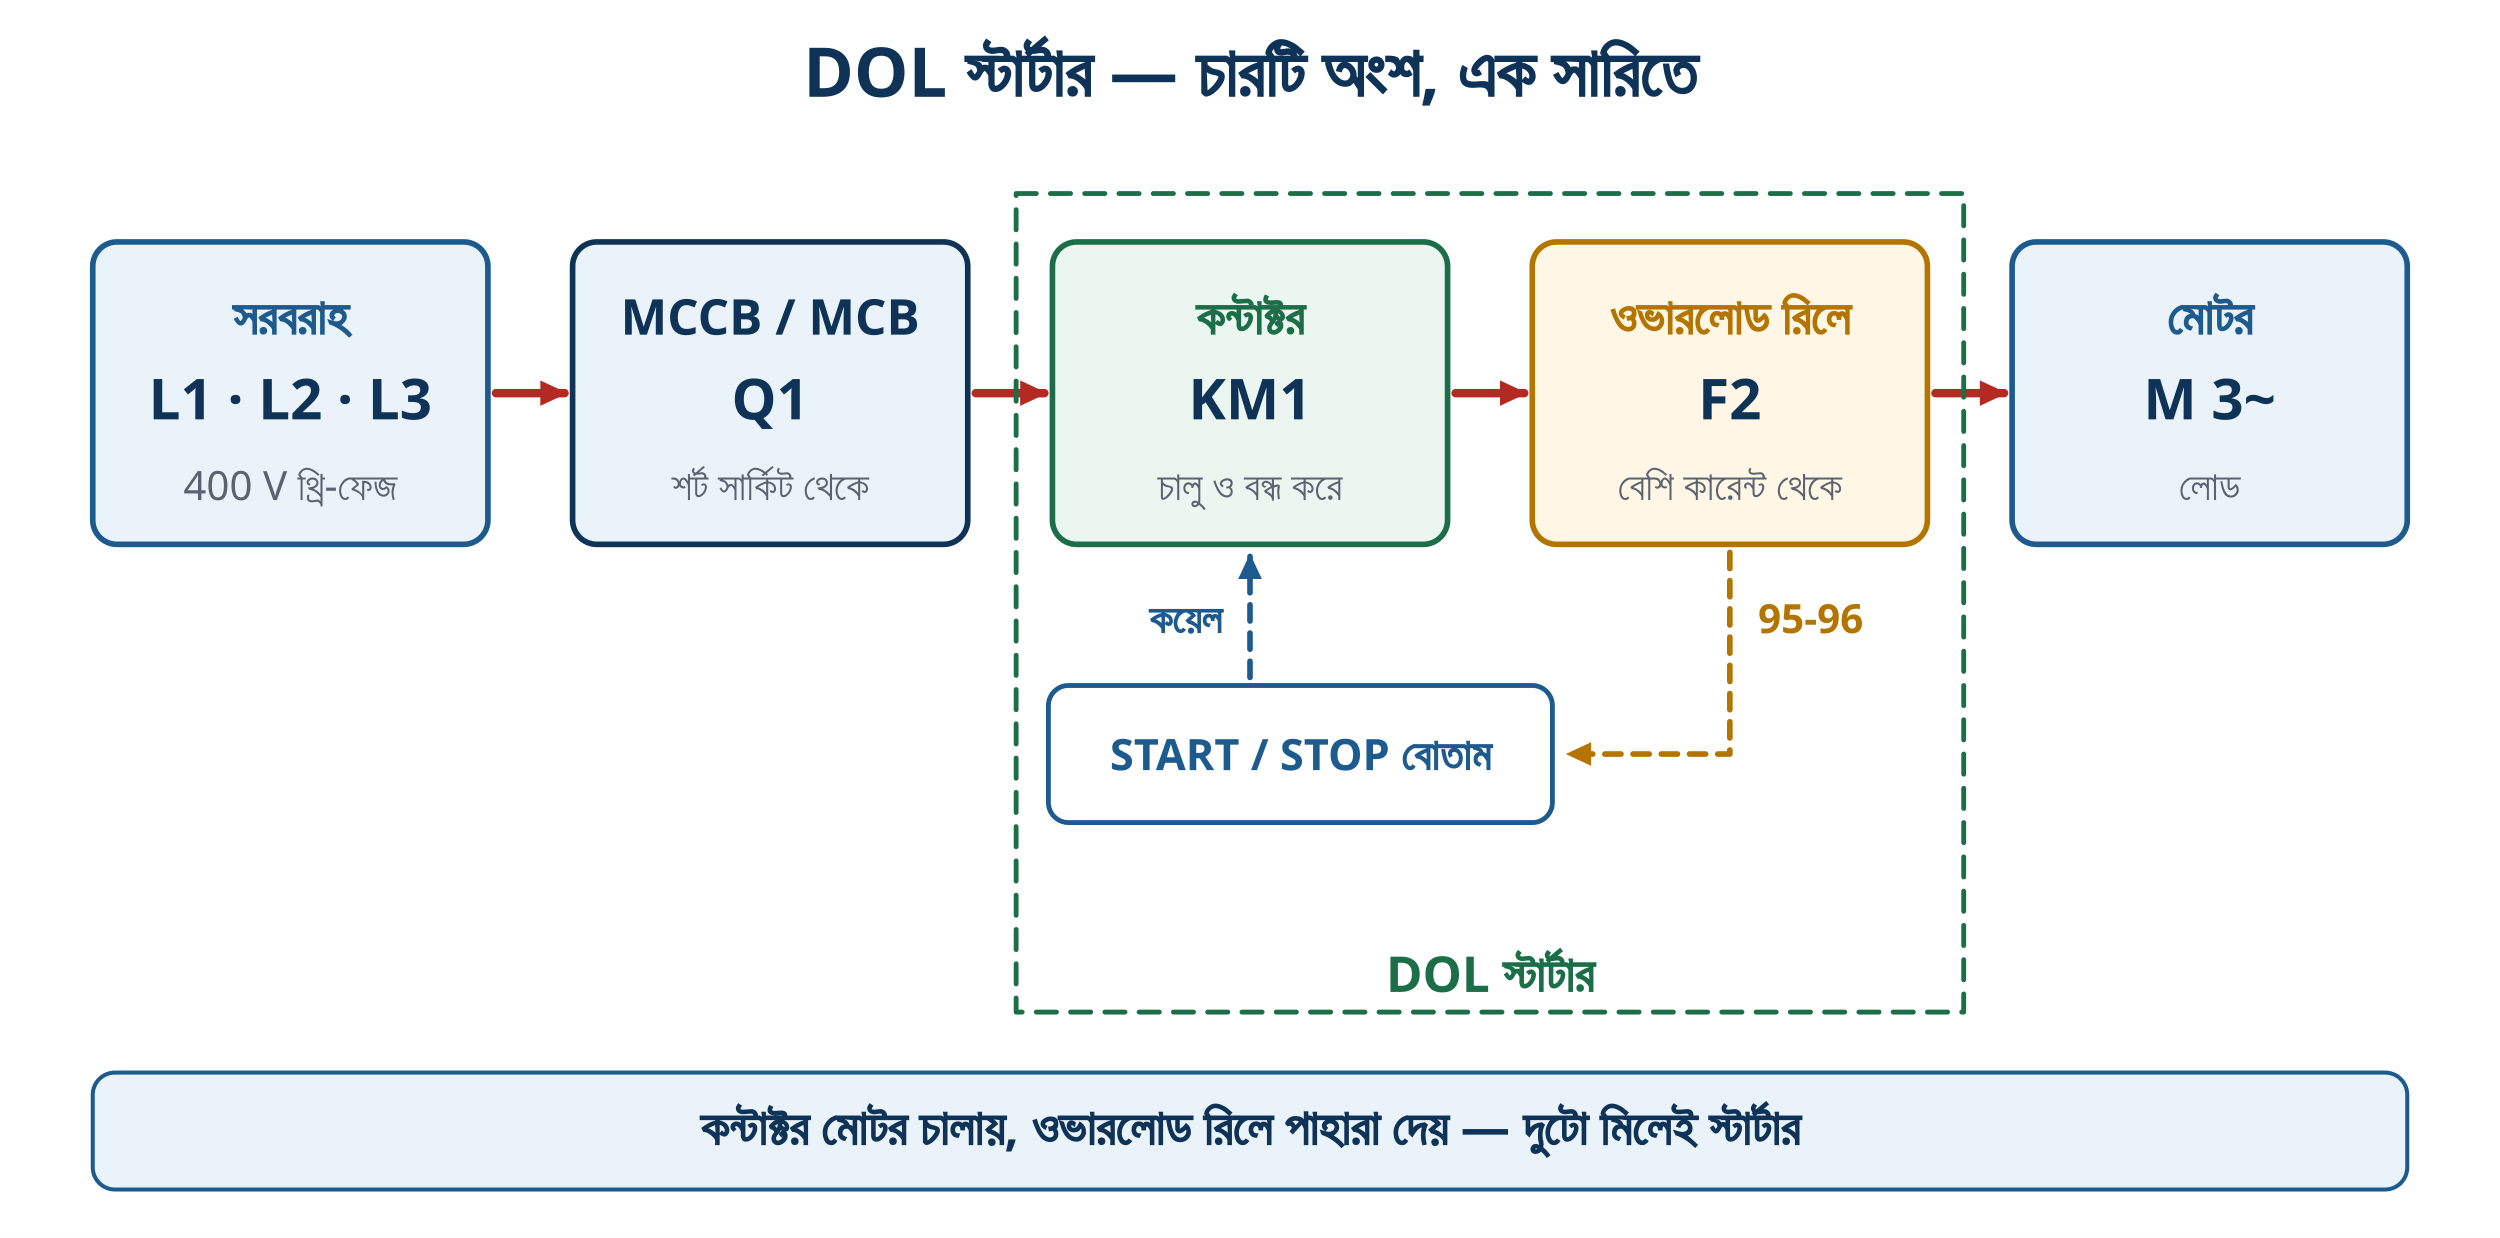
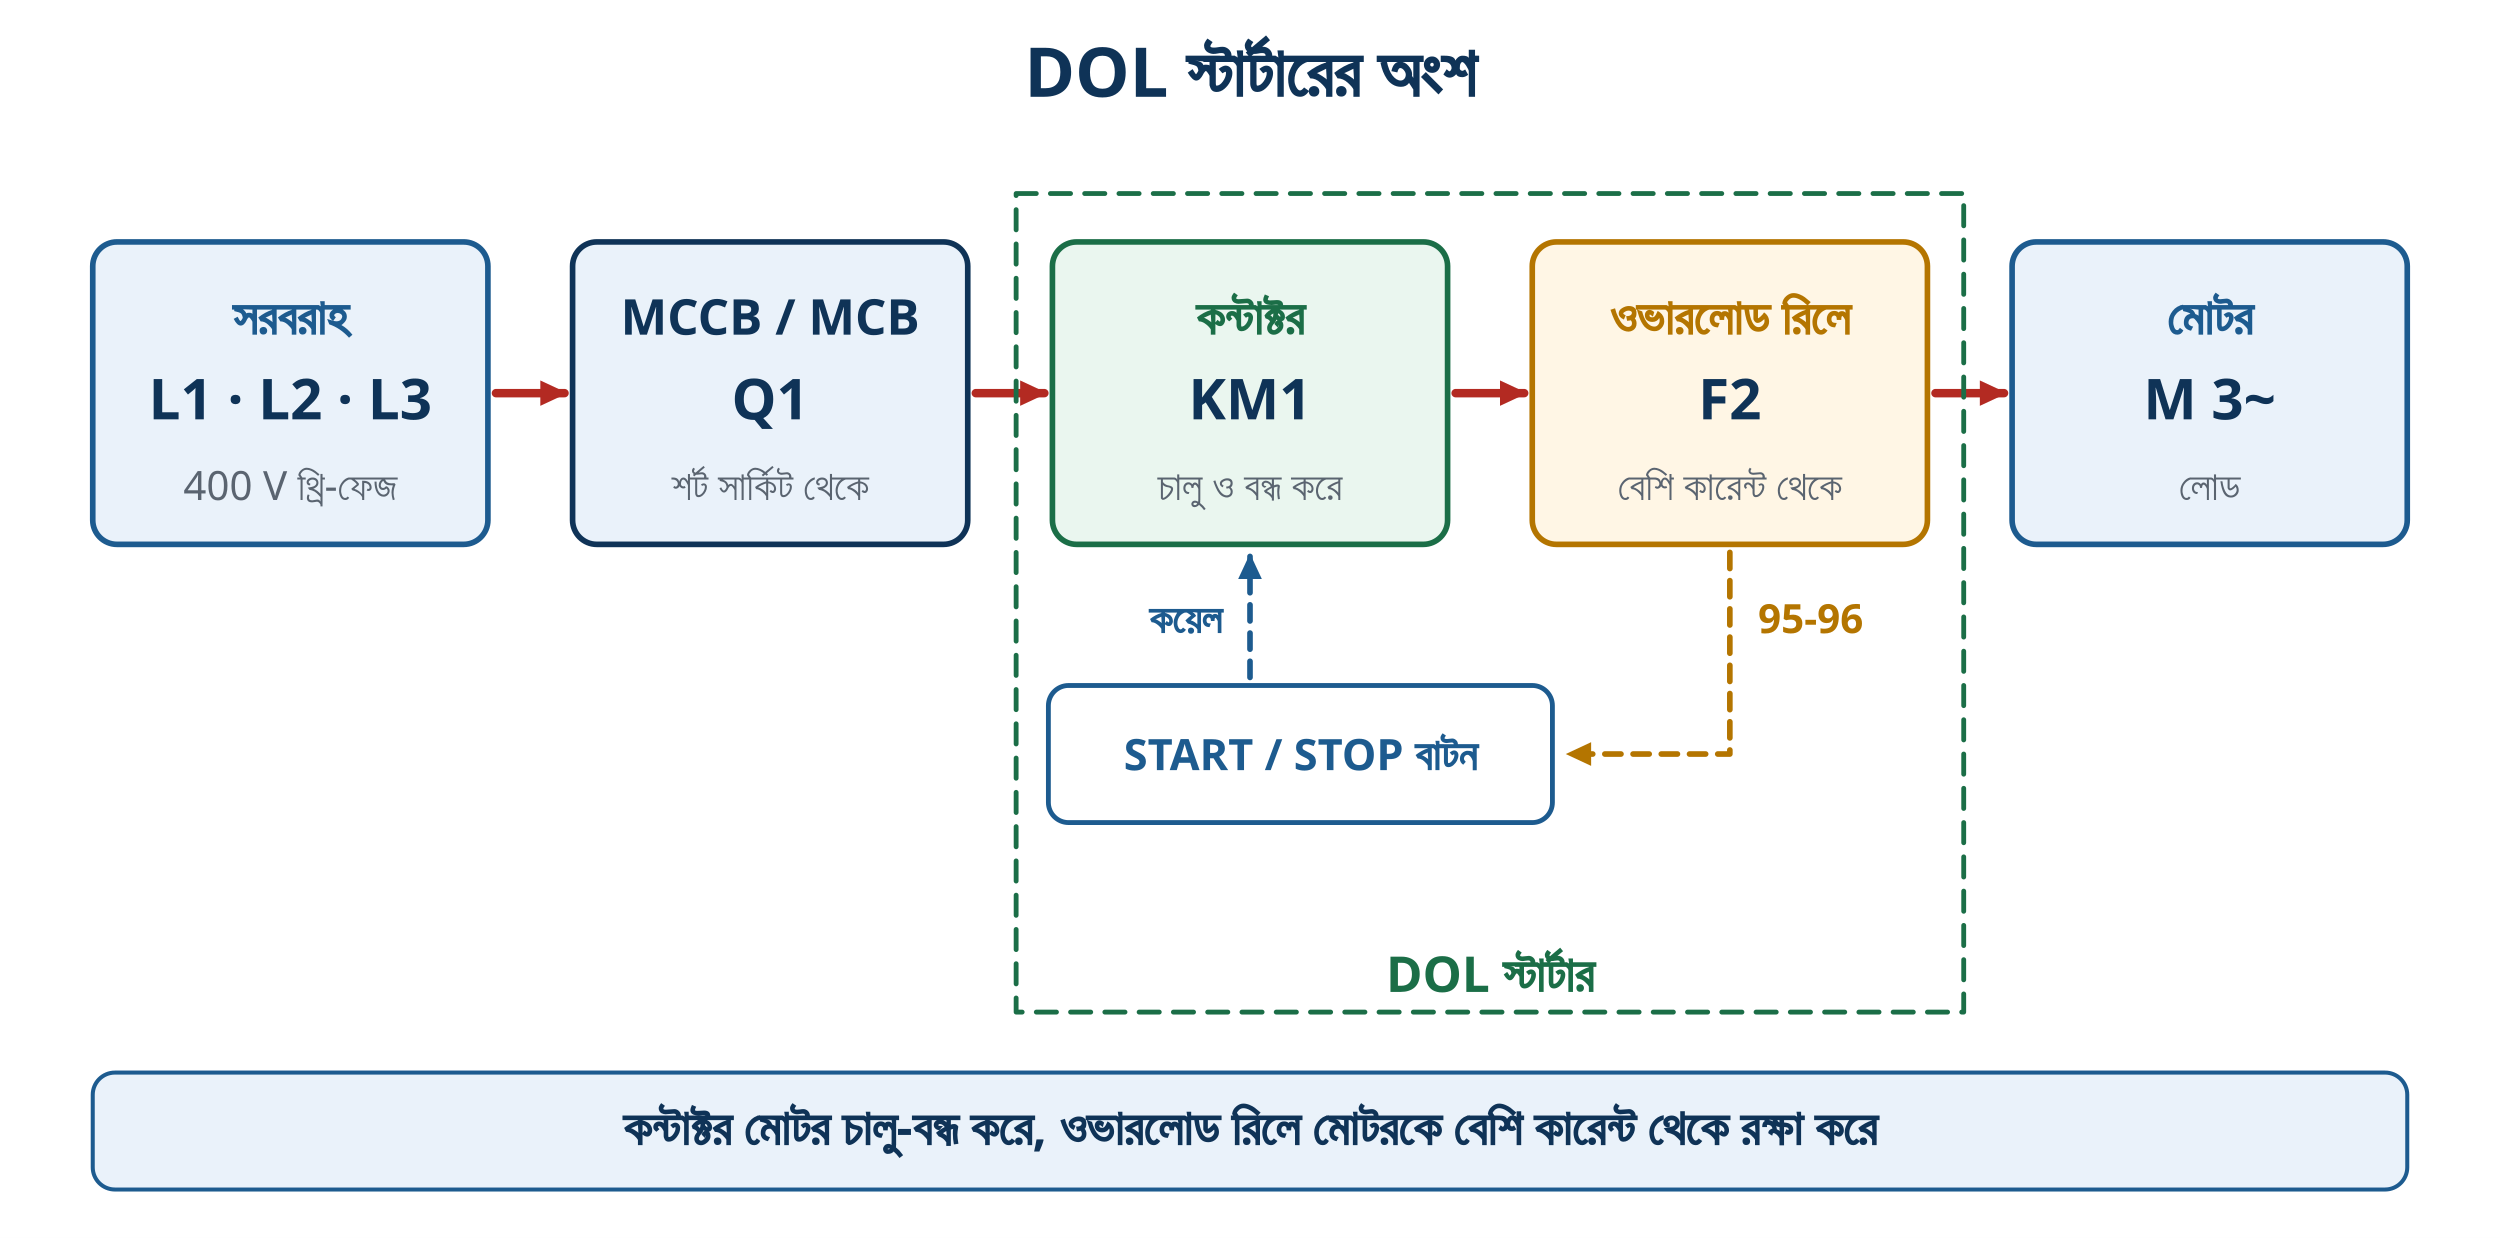
<svg xmlns="http://www.w3.org/2000/svg" width="1240" height="614" viewBox="0 0 1240 614">
  <defs>
    <marker id="arP" viewBox="0 0 10 10" refX="8.5" refY="5" markerUnits="userSpaceOnUse" markerWidth="15" markerHeight="15" orient="auto-start-reverse">
      <path d="M 0.5 0.8 L 9.5 5 L 0.5 9.2 z" fill="#B32A22" />
    </marker>
    <marker id="arC" viewBox="0 0 10 10" refX="8.5" refY="5" markerUnits="userSpaceOnUse" markerWidth="14" markerHeight="14" orient="auto-start-reverse">
      <path d="M 0.5 0.8 L 9.5 5 L 0.5 9.2 z" fill="#1D5B8F" />
    </marker>
    <marker id="arA" viewBox="0 0 10 10" refX="8.5" refY="5" markerUnits="userSpaceOnUse" markerWidth="14" markerHeight="14" orient="auto-start-reverse">
      <path d="M 0.5 0.8 L 9.5 5 L 0.5 9.2 z" fill="#B47500" />
    </marker>
  </defs>
  <rect width="1240" height="614" fill="#FFFFFF" />
-   <text x="620.0" y="48.0" font-family="Kalpurush" font-size="34" font-weight="700" fill="#0F3357" text-anchor="middle">DOL স্টার্টার — চারটি অংশ, এক সারিতে</text>
+   <text x="620.0" y="48.0" font-family="Kalpurush" font-size="34" font-weight="700" fill="#0F3357" text-anchor="middle">DOL স্টার্টারের অংশ</text>
  <rect x="46.0" y="120.0" width="196.0" height="150.0" rx="12" fill="#EAF2FA" stroke="#1D5B8F" stroke-width="2.8" />
  <text x="144.0" y="166.0" font-family="Kalpurush" font-size="24.5" font-weight="700" fill="#1D5B8F" text-anchor="middle">সরবরাহ</text>
  <text x="144.0" y="208.0" font-family="Kalpurush" font-size="28" font-weight="700" fill="#0F3357" text-anchor="middle">L1 · L2 · L3</text>
  <text x="144.0" y="248.0" font-family="Kalpurush" font-size="20" font-weight="400" fill="#5A6470" text-anchor="middle">400 V থ্রি-ফেজ</text>
  <rect x="284.0" y="120.0" width="196.0" height="150.0" rx="12" fill="#EAF2FA" stroke="#0F3357" stroke-width="2.8" />
  <text x="382.0" y="166.0" font-family="Kalpurush" font-size="24.5" font-weight="700" fill="#0F3357" text-anchor="middle">MCCB / MCB</text>
  <text x="382.0" y="208.0" font-family="Kalpurush" font-size="28" font-weight="700" fill="#0F3357" text-anchor="middle">Q1</text>
  <text x="382.0" y="248.0" font-family="Kalpurush" font-size="20" font-weight="400" fill="#5A6470" text-anchor="middle">শর্ট সার্কিট থেকে</text>
  <rect x="522.0" y="120.0" width="196.0" height="150.0" rx="12" fill="#EAF6EF" stroke="#1B6E47" stroke-width="2.8" />
  <text x="620.0" y="166.0" font-family="Kalpurush" font-size="24.5" font-weight="700" fill="#1B6E47" text-anchor="middle">কন্টাক্টর</text>
  <text x="620.0" y="208.0" font-family="Kalpurush" font-size="28" font-weight="700" fill="#0F3357" text-anchor="middle">KM1</text>
  <text x="620.0" y="248.0" font-family="Kalpurush" font-size="20" font-weight="400" fill="#5A6470" text-anchor="middle">চালু ও বন্ধ করে</text>
  <rect x="760.0" y="120.0" width="196.0" height="150.0" rx="12" fill="#FFF6E5" stroke="#B47500" stroke-width="2.8" />
  <text x="858.0" y="166.0" font-family="Kalpurush" font-size="24.5" font-weight="700" fill="#B47500" text-anchor="middle">ওভারলোড রিলে</text>
  <text x="858.0" y="208.0" font-family="Kalpurush" font-size="28" font-weight="700" fill="#0F3357" text-anchor="middle">F2</text>
  <text x="858.0" y="248.0" font-family="Kalpurush" font-size="20" font-weight="400" fill="#5A6470" text-anchor="middle">বেশি কারেন্ট থেকে</text>
  <rect x="998.0" y="120.0" width="196.0" height="150.0" rx="12" fill="#EAF2FA" stroke="#1D5B8F" stroke-width="2.8" />
  <text x="1096.0" y="166.0" font-family="Kalpurush" font-size="24.5" font-weight="700" fill="#1D5B8F" text-anchor="middle">মোটর</text>
  <text x="1096.0" y="208.0" font-family="Kalpurush" font-size="28" font-weight="700" fill="#0F3357" text-anchor="middle">M 3~</text>
  <text x="1096.0" y="248.0" font-family="Kalpurush" font-size="20" font-weight="400" fill="#5A6470" text-anchor="middle">লোড</text>
  <path d="M 246 195.0 L 280 195.0" fill="none" stroke="#B32A22" stroke-width="4.2" stroke-linecap="round" stroke-linejoin="round" marker-end="url(#arP)" />
  <path d="M 484 195.0 L 518 195.0" fill="none" stroke="#B32A22" stroke-width="4.2" stroke-linecap="round" stroke-linejoin="round" marker-end="url(#arP)" />
  <path d="M 722 195.0 L 756 195.0" fill="none" stroke="#B32A22" stroke-width="4.2" stroke-linecap="round" stroke-linejoin="round" marker-end="url(#arP)" />
  <path d="M 960 195.0 L 994 195.0" fill="none" stroke="#B32A22" stroke-width="4.2" stroke-linecap="round" stroke-linejoin="round" marker-end="url(#arP)" />
  <path d="M 504 96 L 974 96 L 974 502 L 504 502 Z" fill="none" stroke="#1B6E47" stroke-width="2.4" stroke-linecap="round" stroke-linejoin="round" stroke-dasharray="10 7" />
  <text x="739.0" y="492.0" font-family="Kalpurush" font-size="24.5" font-weight="700" fill="#1B6E47" text-anchor="middle">DOL স্টার্টার</text>
  <rect x="520.0" y="340.0" width="250.0" height="68.0" rx="10" fill="#FFFFFF" stroke="#1D5B8F" stroke-width="2.4" />
-   <text x="645.0" y="382.0" font-family="Kalpurush" font-size="21.5" font-weight="700" fill="#1D5B8F" text-anchor="middle">START / STOP বোতাম</text>
+   <text x="645.0" y="382.0" font-family="Kalpurush" font-size="21.5" font-weight="700" fill="#1D5B8F" text-anchor="middle">START / STOP বাটন</text>
  <path d="M 620.0 336 L 620.0 276" fill="none" stroke="#1D5B8F" stroke-width="2.8" stroke-linecap="round" stroke-linejoin="round" stroke-dasharray="8 6" marker-end="url(#arC)" />
  <text x="606.0" y="314.0" font-family="Kalpurush" font-size="20" font-weight="700" fill="#1D5B8F" text-anchor="end">কয়েল</text>
  <path d="M 858.0 274 L 858.0 374 L 778 374" fill="none" stroke="#B47500" stroke-width="2.8" stroke-linecap="round" stroke-linejoin="round" stroke-dasharray="8 6" marker-end="url(#arA)" />
  <text x="872.0" y="314.0" font-family="Kalpurush" font-size="20" font-weight="700" fill="#B47500" text-anchor="start">95-96</text>
  <rect x="46.0" y="532.0" width="1148.0" height="58.0" rx="11" fill="#EAF2FA" stroke="#1D5B8F" stroke-width="2" />
-   <text x="620.0" y="568.0" font-family="Kalpurush" font-size="24.5" font-weight="700" fill="#0F3357" text-anchor="middle">কন্টাক্টর মোটর চালায়, ওভারলোড রিলে পাহারা দেয় — দুটো মিলেই স্টার্টার</text>
+   <text x="620.0" y="568.0" font-family="Kalpurush" font-size="24.5" font-weight="700" fill="#0F3357" text-anchor="middle">কন্টাক্টর মোটর চালু-বন্ধ করে, ওভারলোড রিলে মোটরকে বেশি কারেন্ট থেকে রক্ষা করে</text>
</svg>
